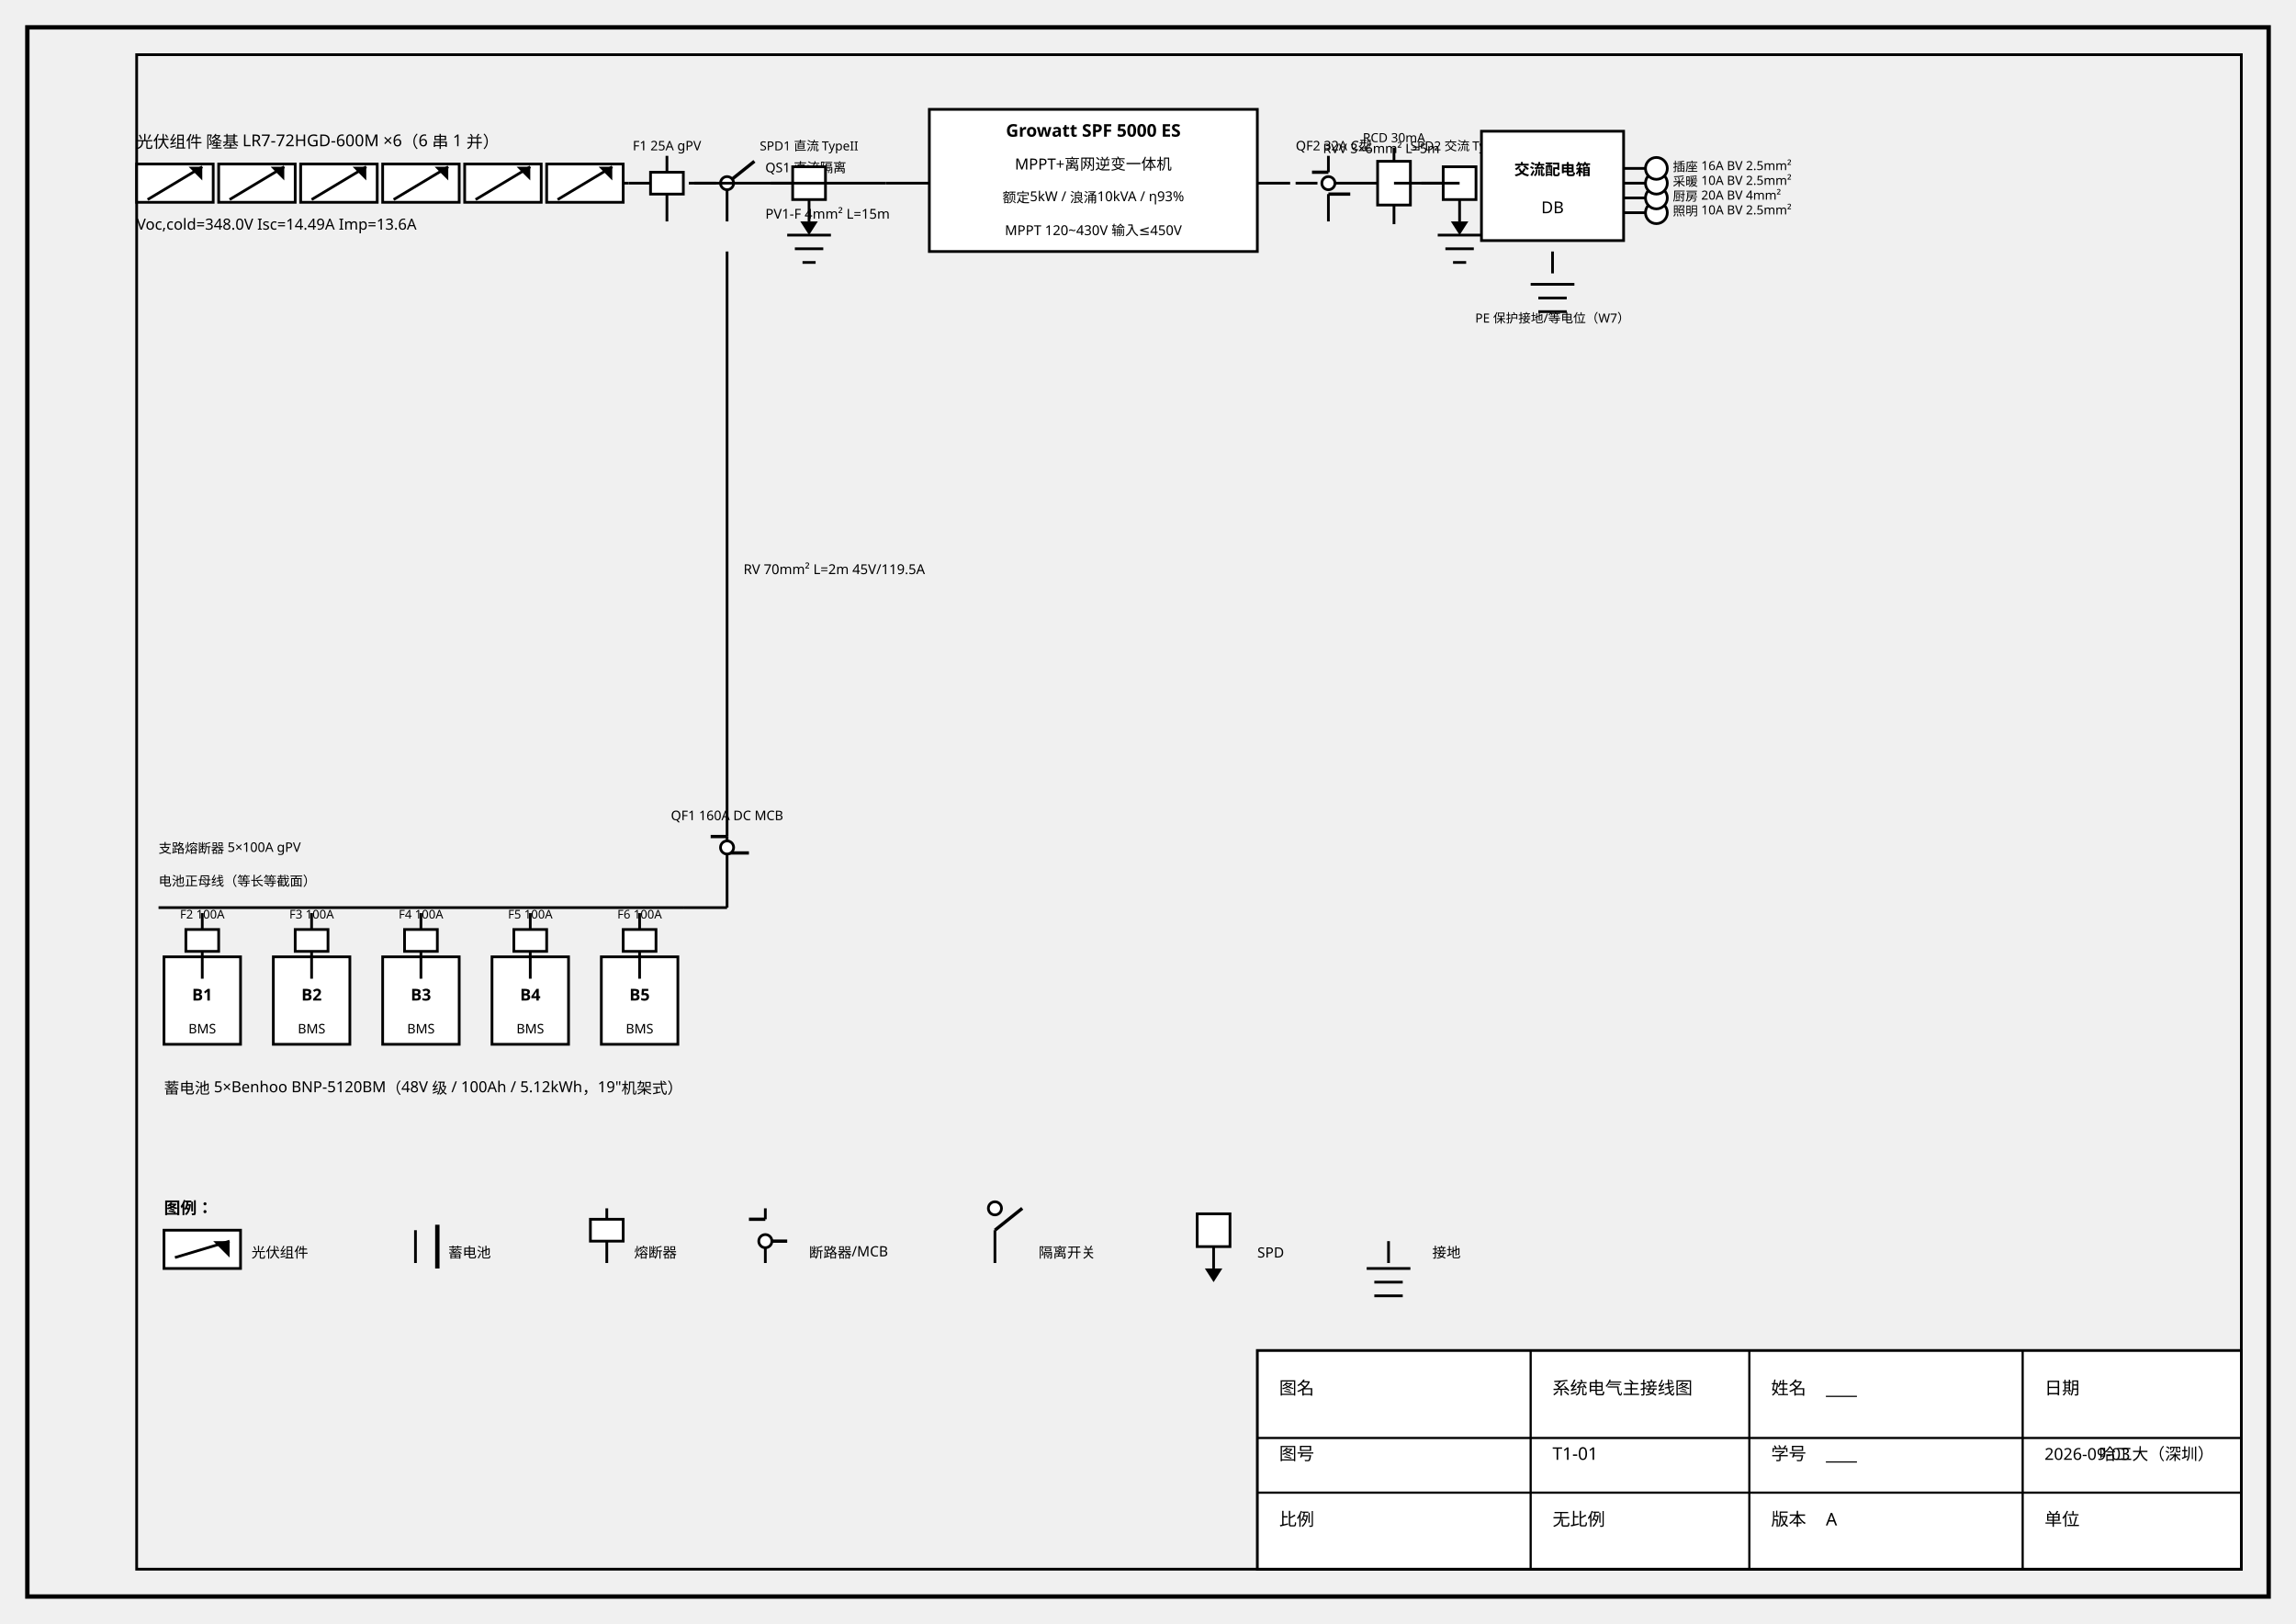
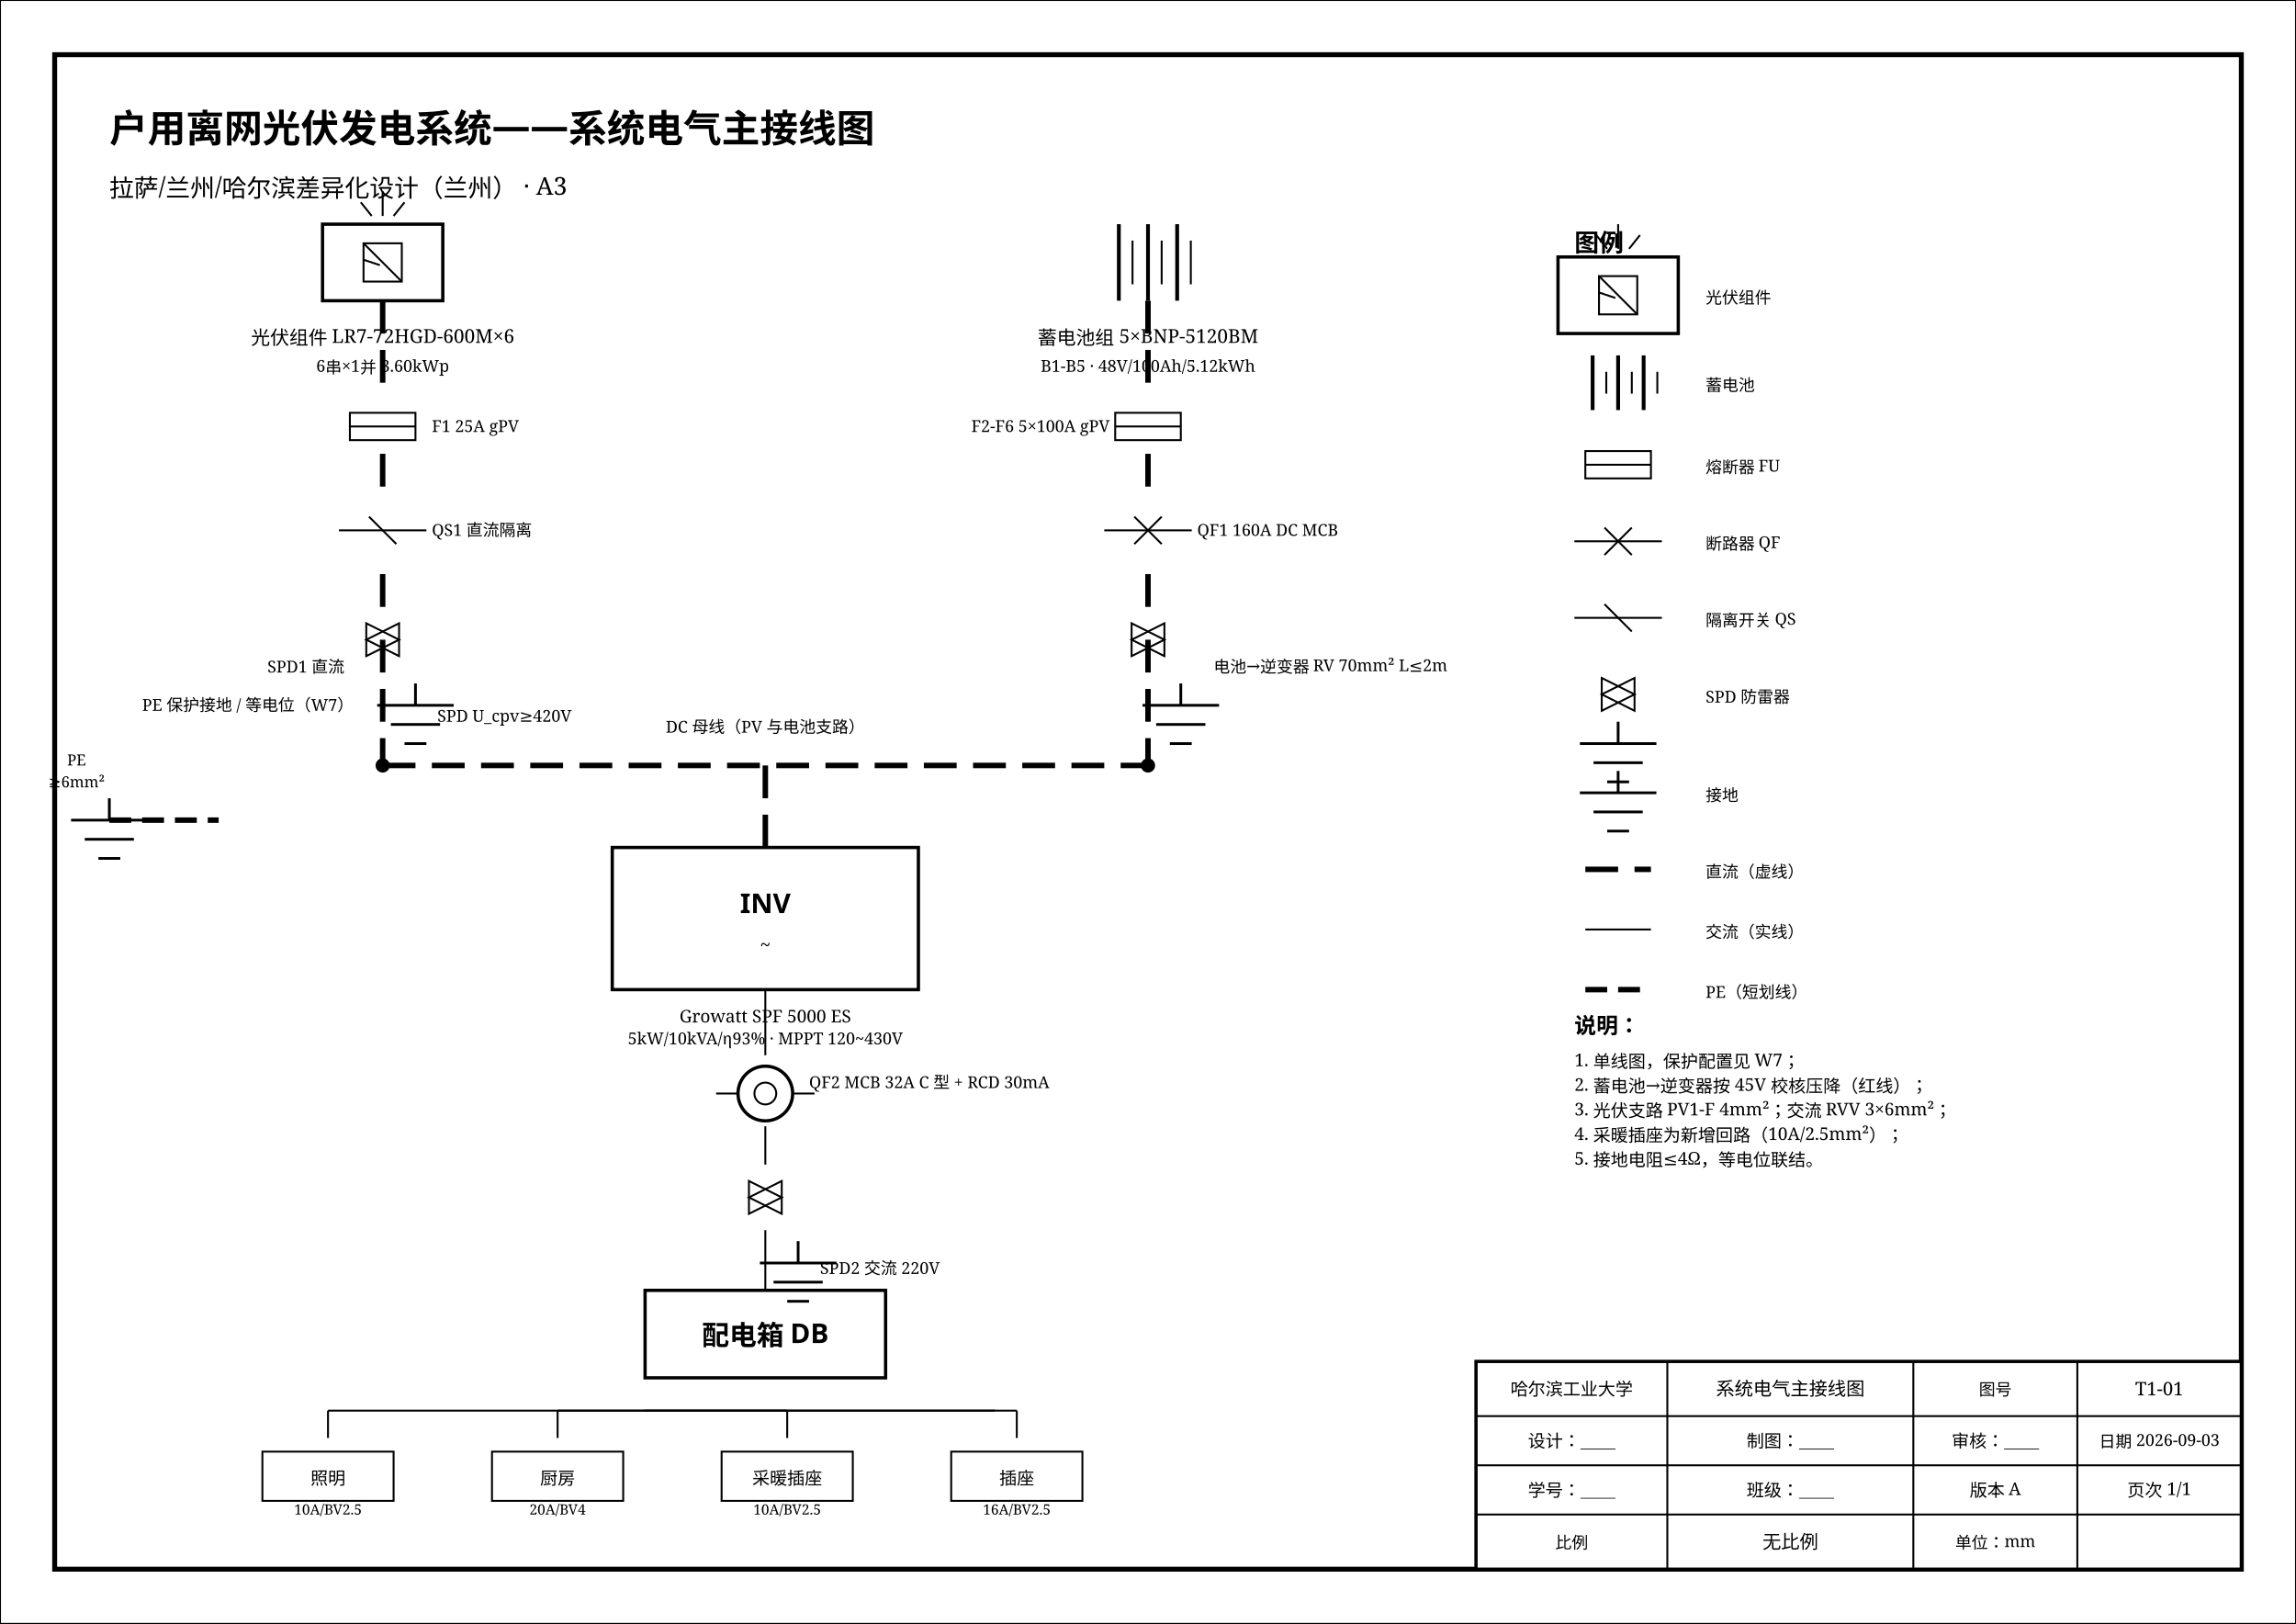
- <svg xmlns="http://www.w3.org/2000/svg" width="420mm" height="297mm" viewBox="0 0 420 297" font-family="Microsoft YaHei, SimHei, sans-serif">
-   <rect x="5" y="5" width="410" height="287" fill="none" stroke="black" stroke-width="0.8" />
-   <rect x="25" y="10" width="385" height="277" fill="none" stroke="black" stroke-width="0.5" />
-   <rect x="230" y="247" width="180" height="40" fill="white" stroke="black" stroke-width="0.5" />
-   <line x1="280" y1="247" x2="280" y2="287" stroke="black" stroke-width="0.4" />
-   <line x1="320" y1="247" x2="320" y2="287" stroke="black" stroke-width="0.4" />
-   <line x1="370" y1="247" x2="370" y2="287" stroke="black" stroke-width="0.4" />
-   <line x1="230" y1="263" x2="410" y2="263" stroke="black" stroke-width="0.4" />
-   <line x1="230" y1="273" x2="410" y2="273" stroke="black" stroke-width="0.4" />
-   <text x="234" y="255" font-size="3.2" text-anchor="start">图名</text>
-   <text x="234" y="267" font-size="3.2" text-anchor="start">图号</text>
-   <text x="234" y="279" font-size="3.2" text-anchor="start">比例</text>
-   <text x="284" y="255" font-size="3.2" text-anchor="start">系统电气主接线图</text>
-   <text x="284" y="267" font-size="3.2" text-anchor="start">T1-01</text>
-   <text x="284" y="279" font-size="3.2" text-anchor="start">无比例</text>
-   <text x="324" y="255" font-size="3.2" text-anchor="start">姓名</text>
-   <text x="324" y="267" font-size="3.2" text-anchor="start">学号</text>
-   <text x="324" y="279" font-size="3.2" text-anchor="start">版本</text>
-   <text x="334" y="255" font-size="3.2" text-anchor="start">____</text>
-   <text x="334" y="267" font-size="3.2" text-anchor="start">____</text>
-   <text x="334" y="279" font-size="3.2" text-anchor="start">A</text>
-   <text x="374" y="255" font-size="3.2" text-anchor="start">日期</text>
-   <text x="374" y="267" font-size="3.0" text-anchor="start">2026-09-03</text>
-   <text x="374" y="279" font-size="3.2" text-anchor="start">单位</text>
-   <text x="384" y="267" font-size="3.0" text-anchor="start">哈工大（深圳）</text>
-   <rect x="25" y="30" width="14" height="7" fill="white" stroke="black" stroke-width="0.5" />
-   <line x1="27" y1="36.5" x2="37" y2="30.5" stroke="black" stroke-width="0.5" />
-   <polygon points="34.5,30.5 37,30.5 37,33" fill="black" />
-   <rect x="40" y="30" width="14" height="7" fill="white" stroke="black" stroke-width="0.5" />
-   <line x1="42" y1="36.5" x2="52" y2="30.5" stroke="black" stroke-width="0.5" />
-   <polygon points="49.5,30.5 52,30.5 52,33" fill="black" />
-   <rect x="55" y="30" width="14" height="7" fill="white" stroke="black" stroke-width="0.5" />
-   <line x1="57" y1="36.5" x2="67" y2="30.5" stroke="black" stroke-width="0.5" />
-   <polygon points="64.5,30.5 67,30.5 67,33" fill="black" />
-   <rect x="70" y="30" width="14" height="7" fill="white" stroke="black" stroke-width="0.5" />
-   <line x1="72" y1="36.5" x2="82" y2="30.5" stroke="black" stroke-width="0.5" />
-   <polygon points="79.5,30.5 82,30.5 82,33" fill="black" />
-   <rect x="85" y="30" width="14" height="7" fill="white" stroke="black" stroke-width="0.5" />
-   <line x1="87" y1="36.5" x2="97" y2="30.5" stroke="black" stroke-width="0.5" />
-   <polygon points="94.5,30.5 97,30.5 97,33" fill="black" />
-   <rect x="100" y="30" width="14" height="7" fill="white" stroke="black" stroke-width="0.5" />
-   <line x1="102" y1="36.5" x2="112" y2="30.5" stroke="black" stroke-width="0.5" />
-   <polygon points="109.5,30.5 112,30.5 112,33" fill="black" />
-   <text x="25" y="27" font-size="3.0" text-anchor="start">光伏组件 隆基 LR7-72HGD-600M ×6（6 串 1 并）</text>
-   <text x="25" y="42" font-size="2.8" text-anchor="start">Voc,cold=348.0V  Isc=14.49A  Imp=13.6A</text>
-   <line x1="114" y1="33.5" x2="115" y2="33.5" stroke="black" stroke-width="0.5" />
-   <line x1="115" y1="33.5" x2="120" y2="33.5" stroke="black" stroke-width="0.5" />
-   <rect x="119" y="31.5" width="6" height="4" fill="white" stroke="black" stroke-width="0.5" />
-   <line x1="122" y1="35.5" x2="122" y2="40.5" stroke="black" stroke-width="0.5" />
-   <line x1="122" y1="31.5" x2="122" y2="28.5" stroke="black" stroke-width="0.5" />
-   <text x="122" y="27.5" font-size="2.4" text-anchor="middle">F1 25A gPV</text>
-   <line x1="127" y1="33.5" x2="131" y2="33.5" stroke="black" stroke-width="0.5" />
-   <line x1="133" y1="40.5" x2="133" y2="33.5" stroke="black" stroke-width="0.5" />
-   <line x1="133" y1="33.5" x2="138" y2="29.5" stroke="black" stroke-width="0.6" />
-   <circle cx="133" cy="33.5" r="1.2" fill="white" stroke="black" stroke-width="0.5" />
-   <text x="140" y="31.5" font-size="2.4" text-anchor="start">QS1 直流隔离</text>
-   <line x1="141" y1="33.5" x2="145" y2="33.5" stroke="black" stroke-width="0.5" />
-   <rect x="145" y="30.5" width="6" height="6" fill="white" stroke="black" stroke-width="0.5" />
-   <line x1="148" y1="36.5" x2="148" y2="40.5" stroke="black" stroke-width="0.5" />
-   <polygon points="146.4,40.5 149.6,40.5 148,43.0" fill="black" />
-   <line x1="144" y1="43.0" x2="152" y2="43.0" stroke="black" stroke-width="0.5" />
-   <line x1="145.4" y1="45.5" x2="150.6" y2="45.5" stroke="black" stroke-width="0.5" />
-   <line x1="146.8" y1="48.0" x2="149.2" y2="48.0" stroke="black" stroke-width="0.5" />
-   <text x="148" y="27.5" font-size="2.3" text-anchor="middle">SPD1 直流 TypeII</text>
-   <line x1="126" y1="33.5" x2="162" y2="33.5" stroke="black" stroke-width="0.5" />
-   <text x="140" y="40" font-size="2.5" text-anchor="start">PV1-F 4mm²  L=15m</text>
-   <rect x="170" y="20" width="60" height="26" fill="white" stroke="black" stroke-width="0.5" />
-   <text x="200" y="25" font-size="3.2" text-anchor="middle" font-weight="bold">Growatt SPF 5000 ES</text>
-   <text x="200" y="31" font-size="2.8" text-anchor="middle">MPPT+离网逆变一体机</text>
-   <text x="200" y="37" font-size="2.5" text-anchor="middle">额定5kW / 浪涌10kVA / η93%</text>
-   <text x="200" y="43" font-size="2.5" text-anchor="middle">MPPT 120~430V 输入≤450V</text>
-   <line x1="162" y1="33.5" x2="170" y2="33.5" stroke="black" stroke-width="0.5" />
-   <rect x="30" y="175" width="14" height="16" fill="white" stroke="black" stroke-width="0.5" />
-   <text x="37" y="183" font-size="3.0" text-anchor="middle" font-weight="bold">B1</text>
-   <text x="37" y="189" font-size="2.4" text-anchor="middle">BMS</text>
-   <rect x="34" y="170" width="6" height="4" fill="white" stroke="black" stroke-width="0.5" />
-   <line x1="37" y1="174" x2="37" y2="179" stroke="black" stroke-width="0.5" />
-   <line x1="37" y1="170" x2="37" y2="167" stroke="black" stroke-width="0.5" />
-   <text x="37" y="168" font-size="2.2" text-anchor="middle">F2 100A</text>
-   <rect x="50" y="175" width="14" height="16" fill="white" stroke="black" stroke-width="0.5" />
-   <text x="57" y="183" font-size="3.0" text-anchor="middle" font-weight="bold">B2</text>
-   <text x="57" y="189" font-size="2.4" text-anchor="middle">BMS</text>
-   <rect x="54" y="170" width="6" height="4" fill="white" stroke="black" stroke-width="0.5" />
-   <line x1="57" y1="174" x2="57" y2="179" stroke="black" stroke-width="0.5" />
-   <line x1="57" y1="170" x2="57" y2="167" stroke="black" stroke-width="0.5" />
-   <text x="57" y="168" font-size="2.2" text-anchor="middle">F3 100A</text>
-   <rect x="70" y="175" width="14" height="16" fill="white" stroke="black" stroke-width="0.5" />
-   <text x="77" y="183" font-size="3.0" text-anchor="middle" font-weight="bold">B3</text>
-   <text x="77" y="189" font-size="2.4" text-anchor="middle">BMS</text>
-   <rect x="74" y="170" width="6" height="4" fill="white" stroke="black" stroke-width="0.5" />
-   <line x1="77" y1="174" x2="77" y2="179" stroke="black" stroke-width="0.5" />
-   <line x1="77" y1="170" x2="77" y2="167" stroke="black" stroke-width="0.5" />
-   <text x="77" y="168" font-size="2.2" text-anchor="middle">F4 100A</text>
-   <rect x="90" y="175" width="14" height="16" fill="white" stroke="black" stroke-width="0.5" />
-   <text x="97" y="183" font-size="3.0" text-anchor="middle" font-weight="bold">B4</text>
-   <text x="97" y="189" font-size="2.4" text-anchor="middle">BMS</text>
-   <rect x="94" y="170" width="6" height="4" fill="white" stroke="black" stroke-width="0.5" />
-   <line x1="97" y1="174" x2="97" y2="179" stroke="black" stroke-width="0.5" />
-   <line x1="97" y1="170" x2="97" y2="167" stroke="black" stroke-width="0.5" />
-   <text x="97" y="168" font-size="2.2" text-anchor="middle">F5 100A</text>
-   <rect x="110" y="175" width="14" height="16" fill="white" stroke="black" stroke-width="0.5" />
-   <text x="117" y="183" font-size="3.0" text-anchor="middle" font-weight="bold">B5</text>
-   <text x="117" y="189" font-size="2.4" text-anchor="middle">BMS</text>
-   <rect x="114" y="170" width="6" height="4" fill="white" stroke="black" stroke-width="0.5" />
-   <line x1="117" y1="174" x2="117" y2="179" stroke="black" stroke-width="0.5" />
-   <line x1="117" y1="170" x2="117" y2="167" stroke="black" stroke-width="0.5" />
-   <text x="117" y="168" font-size="2.2" text-anchor="middle">F6 100A</text>
-   <text x="30" y="200" font-size="2.8" text-anchor="start">蓄电池 5×Benhoo BNP-5120BM（48V 级 / 100Ah / 5.12kWh，19"机架式）</text>
-   <line x1="29" y1="166" x2="125" y2="166" stroke="black" stroke-width="0.5" />
-   <text x="29" y="162" font-size="2.4" text-anchor="start">电池正母线（等长等截面）</text>
-   <text x="29" y="156" font-size="2.4" text-anchor="start">支路熔断器 5×100A gPV</text>
-   <line x1="125" y1="166" x2="133" y2="166" stroke="black" stroke-width="0.5" />
-   <line x1="133" y1="166" x2="133" y2="156" stroke="black" stroke-width="0.5" />
-   <line x1="133" y1="156" x2="133" y2="153" stroke="black" stroke-width="0.5" />
-   <line x1="133" y1="156" x2="137" y2="156" stroke="black" stroke-width="0.6" />
-   <line x1="133" y1="153" x2="130" y2="153" stroke="black" stroke-width="0.6" />
-   <circle cx="133" cy="155" r="1.2" fill="white" stroke="black" stroke-width="0.5" />
-   <text x="133" y="150" font-size="2.4" text-anchor="middle">QF1 160A DC MCB</text>
-   <line x1="133" y1="153" x2="133" y2="46" stroke="black" stroke-width="0.5" />
-   <text x="136" y="105" font-size="2.5" text-anchor="start">RV 70mm² L=2m 45V/119.5A</text>
-   <line x1="230" y1="33.5" x2="236" y2="33.5" stroke="black" stroke-width="0.5" />
-   <line x1="237" y1="33.5" x2="241" y2="33.5" stroke="black" stroke-width="0.5" />
-   <line x1="243" y1="40.5" x2="243" y2="35.5" stroke="black" stroke-width="0.5" />
-   <line x1="243" y1="31.5" x2="243" y2="28.5" stroke="black" stroke-width="0.5" />
-   <line x1="243" y1="35.5" x2="247" y2="35.5" stroke="black" stroke-width="0.6" />
-   <line x1="243" y1="31.5" x2="240" y2="31.5" stroke="black" stroke-width="0.6" />
-   <circle cx="243" cy="33.5" r="1.2" fill="white" stroke="black" stroke-width="0.5" />
-   <text x="244" y="27.5" font-size="2.4" text-anchor="middle">QF2 32A C型</text>
-   <line x1="244" y1="33.5" x2="252" y2="33.5" stroke="black" stroke-width="0.5" />
-   <rect x="252" y="29.5" width="6" height="8" fill="white" stroke="black" stroke-width="0.5" />
-   <line x1="255" y1="37.5" x2="255" y2="41" stroke="black" stroke-width="0.5" />
-   <line x1="255" y1="29.5" x2="255" y2="27" stroke="black" stroke-width="0.5" />
-   <text x="255" y="26" font-size="2.3" text-anchor="middle">RCD 30mA</text>
-   <line x1="255" y1="33.5" x2="261" y2="33.5" stroke="black" stroke-width="0.5" />
-   <line x1="260" y1="33.5" x2="264" y2="33.5" stroke="black" stroke-width="0.5" />
-   <rect x="264" y="30.5" width="6" height="6" fill="white" stroke="black" stroke-width="0.5" />
-   <line x1="267" y1="36.5" x2="267" y2="40.5" stroke="black" stroke-width="0.5" />
-   <polygon points="265.4,40.5 268.6,40.5 267,43.0" fill="black" />
-   <line x1="263" y1="43.0" x2="271" y2="43.0" stroke="black" stroke-width="0.5" />
-   <line x1="264.4" y1="45.5" x2="269.6" y2="45.5" stroke="black" stroke-width="0.5" />
-   <line x1="265.8" y1="48.0" x2="268.2" y2="48.0" stroke="black" stroke-width="0.5" />
-   <text x="267" y="27.5" font-size="2.3" text-anchor="middle">SPD2 交流 TypeII</text>
-   <line x1="261" y1="33.5" x2="267" y2="33.5" stroke="black" stroke-width="0.5" />
-   <text x="242" y="28" font-size="2.4" text-anchor="start">RVV 3×6mm² L=5m</text>
-   <rect x="271" y="24" width="26" height="20" fill="white" stroke="black" stroke-width="0.5" />
-   <text x="284" y="32" font-size="2.8" text-anchor="middle" font-weight="bold">交流配电箱</text>
-   <text x="284" y="39" font-size="3.0" text-anchor="middle">DB</text>
-   <line x1="297" y1="38.9" x2="301" y2="38.9" stroke="black" stroke-width="0.5" />
-   <circle cx="303" cy="38.9" r="2.0" fill="white" stroke="black" stroke-width="0.5" />
-   <text x="306" y="39.4" font-size="2.3" text-anchor="start">照明 10A BV 2.5mm²</text>
-   <line x1="297" y1="36.2" x2="301" y2="36.2" stroke="black" stroke-width="0.5" />
-   <circle cx="303" cy="36.2" r="2.0" fill="white" stroke="black" stroke-width="0.5" />
-   <text x="306" y="36.7" font-size="2.3" text-anchor="start">厨房 20A BV 4mm²</text>
-   <line x1="297" y1="33.5" x2="301" y2="33.5" stroke="black" stroke-width="0.5" />
-   <circle cx="303" cy="33.5" r="2.0" fill="white" stroke="black" stroke-width="0.5" />
-   <text x="306" y="34.0" font-size="2.3" text-anchor="start">采暖 10A BV 2.5mm²</text>
-   <line x1="297" y1="30.8" x2="301" y2="30.8" stroke="black" stroke-width="0.5" />
-   <circle cx="303" cy="30.8" r="2.0" fill="white" stroke="black" stroke-width="0.5" />
-   <text x="306" y="31.3" font-size="2.3" text-anchor="start">插座 16A BV 2.5mm²</text>
-   <line x1="284" y1="46" x2="284" y2="50" stroke="black" stroke-width="0.5" />
-   <line x1="280" y1="52" x2="288" y2="52" stroke="black" stroke-width="0.5" />
-   <line x1="281.4" y1="54.5" x2="286.6" y2="54.5" stroke="black" stroke-width="0.5" />
-   <line x1="281.4" y1="57.0" x2="286.6" y2="57.0" stroke="black" stroke-width="0.5" />
-   <text x="284" y="59" font-size="2.3" text-anchor="middle">PE 保护接地/等电位（W7）</text>
-   <text x="30" y="222" font-size="3.0" text-anchor="start" font-weight="bold">图例：</text>
-   <rect x="30" y="225" width="14" height="7" fill="white" stroke="black" stroke-width="0.5" />
-   <line x1="32" y1="230" x2="42" y2="227" stroke="black" stroke-width="0.5" />
-   <polygon points="39,227 42,227 42,230" fill="black" />
-   <text x="46" y="230" font-size="2.6" text-anchor="start">光伏组件</text>
-   <line x1="76" y1="225" x2="76" y2="231" stroke="black" stroke-width="0.5" />
-   <line x1="80" y1="224" x2="80" y2="232" stroke="black" stroke-width="0.8" />
-   <text x="82" y="230" font-size="2.6" text-anchor="start">蓄电池</text>
-   <rect x="108" y="223" width="6" height="4" fill="white" stroke="black" stroke-width="0.5" />
-   <line x1="111" y1="227" x2="111" y2="231" stroke="black" stroke-width="0.5" />
-   <line x1="111" y1="223" x2="111" y2="221" stroke="black" stroke-width="0.5" />
-   <text x="116" y="230" font-size="2.6" text-anchor="start">熔断器</text>
-   <line x1="140" y1="231" x2="140" y2="227" stroke="black" stroke-width="0.5" />
-   <line x1="140" y1="223" x2="140" y2="221" stroke="black" stroke-width="0.5" />
-   <line x1="140" y1="227" x2="144" y2="227" stroke="black" stroke-width="0.6" />
-   <line x1="140" y1="223" x2="137" y2="223" stroke="black" stroke-width="0.6" />
-   <circle cx="140" cy="227" r="1.2" fill="white" stroke="black" stroke-width="0.5" />
-   <text x="148" y="230" font-size="2.6" text-anchor="start">断路器/MCB</text>
-   <line x1="182" y1="231" x2="182" y2="225" stroke="black" stroke-width="0.5" />
-   <line x1="182" y1="225" x2="187" y2="221" stroke="black" stroke-width="0.6" />
-   <circle cx="182" cy="221" r="1.2" fill="white" stroke="black" stroke-width="0.5" />
-   <text x="190" y="230" font-size="2.6" text-anchor="start">隔离开关</text>
-   <rect x="219" y="222" width="6" height="6" fill="white" stroke="black" stroke-width="0.5" />
-   <line x1="222" y1="228" x2="222" y2="232" stroke="black" stroke-width="0.5" />
-   <polygon points="220.4,232 223.6,232 222,234.5" fill="black" />
-   <text x="230" y="230" font-size="2.6" text-anchor="start">SPD</text>
-   <line x1="254" y1="227" x2="254" y2="231" stroke="black" stroke-width="0.5" />
-   <line x1="250" y1="232" x2="258" y2="232" stroke="black" stroke-width="0.5" />
-   <line x1="251.4" y1="234.5" x2="256.6" y2="234.5" stroke="black" stroke-width="0.5" />
-   <line x1="251.4" y1="237.0" x2="256.6" y2="237.0" stroke="black" stroke-width="0.5" />
-   <text x="262" y="230" font-size="2.6" text-anchor="start">接地</text>
+ <svg xmlns="http://www.w3.org/2000/svg" width="420" height="297" viewBox="0 0 420 297">
+   <style>text{font-family:FangSong,SimSun,serif;} .t{font-family:SimHei,FangSong,sans-serif;} .wb{stroke:black;stroke-width:0.9;fill:none;} .wm{stroke:black;stroke-width:0.6;fill:none;} .wf{stroke:black;stroke-width:0.35;fill:none;} .fillw{fill:white;stroke:black;} .dc{stroke-dasharray:6,3;stroke:black;fill:none;} .pe{stroke-dasharray:4,2;stroke:black;fill:none;} text{fill:black;}</style>
+   <rect x="0" y="0" width="420" height="297" fill="white" stroke="black" stroke-width="0.35" />
+   <rect x="10" y="10" width="400" height="277" fill="none" stroke="black" stroke-width="0.9" />
+   <text x="20" y="26" class="t" font-size="7" font-weight="bold">户用离网光伏发电系统——系统电气主接线图</text>
+   <text x="20" y="36" font-size="4.5">拉萨/兰州/哈尔滨差异化设计（兰州） · A3</text>
+   <rect x="270" y="249" width="140" height="38" fill="white" stroke="black" stroke-width="0.6" />
+   <line x1="270" y1="249" x2="270" y2="287" stroke="black" stroke-width="0.35" />
+   <line x1="305" y1="249" x2="305" y2="287" stroke="black" stroke-width="0.35" />
+   <line x1="350" y1="249" x2="350" y2="287" stroke="black" stroke-width="0.35" />
+   <line x1="380" y1="249" x2="380" y2="287" stroke="black" stroke-width="0.35" />
+   <line x1="270" y1="249" x2="410" y2="249" stroke="black" stroke-width="0.35" />
+   <line x1="270" y1="259" x2="410" y2="259" stroke="black" stroke-width="0.35" />
+   <line x1="270" y1="268" x2="410" y2="268" stroke="black" stroke-width="0.35" />
+   <line x1="270" y1="277" x2="410" y2="277" stroke="black" stroke-width="0.35" />
+   <text x="287.5" y="255.2" font-size="3.2" text-anchor="middle" class="">哈尔滨工业大学</text>
+   <text x="327.5" y="255.2" font-size="3.4" text-anchor="middle" class="t">系统电气主接线图</text>
+   <text x="365.0" y="255.2" font-size="3" text-anchor="middle" class="">图号</text>
+   <text x="395.0" y="255.2" font-size="3.4" text-anchor="middle" class="">T1-01</text>
+   <text x="287.5" y="264.7" font-size="3.2" text-anchor="middle" class="">设计：＿＿</text>
+   <text x="327.5" y="264.7" font-size="3.2" text-anchor="middle" class="">制图：＿＿</text>
+   <text x="365.0" y="264.7" font-size="3.2" text-anchor="middle" class="">审核：＿＿</text>
+   <text x="395.0" y="264.7" font-size="3" text-anchor="middle" class="">日期 2026-09-03</text>
+   <text x="287.5" y="273.7" font-size="3.2" text-anchor="middle" class="">学号：＿＿</text>
+   <text x="327.5" y="273.7" font-size="3.2" text-anchor="middle" class="">班级：＿＿</text>
+   <text x="365.0" y="273.7" font-size="3.2" text-anchor="middle" class="">版本 A</text>
+   <text x="395.0" y="273.7" font-size="3.2" text-anchor="middle" class="">页次 1/1</text>
+   <text x="287.5" y="283.2" font-size="3" text-anchor="middle" class="">比例</text>
+   <text x="327.5" y="283.2" font-size="3.4" text-anchor="middle" class="">无比例</text>
+   <text x="365.0" y="283.2" font-size="3" text-anchor="middle" class="">单位：mm</text>
+   <text x="395.0" y="283.2" font-size="3" text-anchor="middle" class="" />
+   <rect x="59.0" y="41.0" width="22" height="14" class="wm" />
+   <rect x="66.5" y="44.5" width="7" height="7" class="wf" />
+   <line x1="66.5" y1="44.5" x2="73.5" y2="51.5" class="wf" />
+   <line x1="66.5" y1="47.5" x2="69.5" y2="48.5" class="wf" />
+   <line x1="66" y1="37.0" x2="68" y2="39.5" class="wf" />
+   <line x1="70" y1="35.0" x2="70" y2="39.5" class="wf" />
+   <line x1="74" y1="37.0" x2="72" y2="39.5" class="wf" />
+   <text x="70" y="63" font-size="3.5" text-anchor="middle">光伏组件 LR7-72HGD-600M×6</text>
+   <text x="70" y="68" font-size="3" text-anchor="middle">6串×1并 3.60kWp</text>
+   <line x1="70" y1="55" x2="70" y2="72" class="dc" />
+   <rect x="64.0" y="75.5" width="12" height="5" class="wf" />
+   <line x1="64.0" y1="78" x2="76.0" y2="78" class="wf" />
+   <text x="79" y="79" font-size="3" text-anchor="start">F1 25A gPV</text>
+   <line x1="70" y1="83" x2="70" y2="91" class="dc" />
+   <line x1="62.0" y1="97" x2="78.0" y2="97" class="wf" />
+   <line x1="67.5" y1="94.5" x2="72.5" y2="99.5" class="wf" />
+   <text x="79" y="98" font-size="3" text-anchor="start">QS1 直流隔离</text>
+   <line x1="70" y1="105" x2="70" y2="111" class="dc" />
+   <polygon points="67,114 73,117 67,120" fill="none" stroke="black" stroke-width="0.35" />
+   <polygon points="73,114 67,117 73,120" fill="none" stroke="black" stroke-width="0.35" />
+   <line x1="76" y1="125" x2="76" y2="129" stroke="black" stroke-width="0.5" />
+   <line x1="69" y1="129" x2="83" y2="129" stroke="black" stroke-width="0.5" />
+   <line x1="71.5" y1="132.5" x2="80.5" y2="132.5" stroke="black" stroke-width="0.5" />
+   <line x1="74" y1="136" x2="78" y2="136" stroke="black" stroke-width="0.5" />
+   <text x="63" y="123" font-size="3" text-anchor="end">SPD1 直流</text>
+   <text x="80" y="132" font-size="3" text-anchor="start">SPD U_cpv≥420V</text>
+   <line x1="70" y1="117" x2="70" y2="140" class="dc" />
+   <line x1="204.667" y1="41.0" x2="204.667" y2="55.0" stroke="black" stroke-width="0.7" />
+   <line x1="207.167" y1="44.0" x2="207.167" y2="52.0" stroke="black" stroke-width="0.35" />
+   <line x1="210.0" y1="41.0" x2="210.0" y2="55.0" stroke="black" stroke-width="0.7" />
+   <line x1="212.5" y1="44.0" x2="212.5" y2="52.0" stroke="black" stroke-width="0.35" />
+   <line x1="215.333" y1="41.0" x2="215.333" y2="55.0" stroke="black" stroke-width="0.7" />
+   <line x1="217.833" y1="44.0" x2="217.833" y2="52.0" stroke="black" stroke-width="0.35" />
+   <text x="210" y="63" font-size="3.5" text-anchor="middle">蓄电池组 5×BNP-5120BM</text>
+   <text x="210" y="68" font-size="3" text-anchor="middle">B1-B5 · 48V/100Ah/5.12kWh</text>
+   <line x1="210" y1="55" x2="210" y2="72" class="dc" />
+   <rect x="204.0" y="75.5" width="12" height="5" class="wf" />
+   <line x1="204.0" y1="78" x2="216.0" y2="78" class="wf" />
+   <text x="203" y="79" font-size="3" text-anchor="end">F2-F6 5×100A gPV</text>
+   <line x1="210" y1="83" x2="210" y2="91" class="dc" />
+   <line x1="202.0" y1="97" x2="218.0" y2="97" class="wf" />
+   <line x1="207.5" y1="94.5" x2="212.5" y2="99.5" class="wf" />
+   <line x1="207.5" y1="99.5" x2="212.5" y2="94.5" class="wf" />
+   <text x="219" y="98" font-size="3" text-anchor="start">QF1 160A DC MCB</text>
+   <line x1="210" y1="105" x2="210" y2="111" class="dc" />
+   <polygon points="207,114 213,117 207,120" fill="none" stroke="black" stroke-width="0.35" />
+   <polygon points="213,114 207,117 213,120" fill="none" stroke="black" stroke-width="0.35" />
+   <line x1="216" y1="125" x2="216" y2="129" stroke="black" stroke-width="0.5" />
+   <line x1="209" y1="129" x2="223" y2="129" stroke="black" stroke-width="0.5" />
+   <line x1="211.5" y1="132.5" x2="220.5" y2="132.5" stroke="black" stroke-width="0.5" />
+   <line x1="214" y1="136" x2="218" y2="136" stroke="black" stroke-width="0.5" />
+   <line x1="210" y1="117" x2="210" y2="140" class="dc" />
+   <line x1="70" y1="140" x2="210" y2="140" class="dc" />
+   <circle cx="70" cy="140" r="1.3" fill="black" />
+   <circle cx="210" cy="140" r="1.3" fill="black" />
+   <text x="140" y="134" font-size="3" text-anchor="middle">DC 母线（PV 与电池支路）</text>
+   <text x="222" y="123" font-size="3" text-anchor="start">电池→逆变器 RV 70mm² L≤2m</text>
+   <line x1="140" y1="140" x2="140" y2="155" class="dc" />
+   <rect x="112.0" y="155.0" width="56" height="26" class="wm" />
+   <text x="140" y="167" font-size="5" text-anchor="middle" class="t" font-weight="bold">INV</text>
+   <text x="140" y="174" font-size="3.5" text-anchor="middle">~</text>
+   <text x="140" y="187" font-size="3.2" text-anchor="middle">Growatt SPF 5000 ES</text>
+   <text x="140" y="191" font-size="3" text-anchor="middle">5kW/10kVA/η93% · MPPT 120~430V</text>
+   <line x1="140" y1="181" x2="140" y2="193" class="wf" />
+   <circle cx="140" cy="200" r="5" fill="white" stroke="black" stroke-width="0.6" />
+   <circle cx="140" cy="200" r="2" fill="none" stroke="black" stroke-width="0.35" />
+   <line x1="135" y1="200" x2="131" y2="200" class="wf" />
+   <line x1="145" y1="200" x2="149" y2="200" class="wf" />
+   <text x="148" y="199" font-size="3" text-anchor="start">QF2 MCB 32A C 型 + RCD 30mA</text>
+   <line x1="140" y1="206" x2="140" y2="213" class="wf" />
+   <polygon points="137,216 143,219 137,222" fill="none" stroke="black" stroke-width="0.35" />
+   <polygon points="143,216 137,219 143,222" fill="none" stroke="black" stroke-width="0.35" />
+   <line x1="146" y1="227" x2="146" y2="231" stroke="black" stroke-width="0.5" />
+   <line x1="139" y1="231" x2="153" y2="231" stroke="black" stroke-width="0.5" />
+   <line x1="141.5" y1="234.5" x2="150.5" y2="234.5" stroke="black" stroke-width="0.5" />
+   <line x1="144" y1="238" x2="148" y2="238" stroke="black" stroke-width="0.5" />
+   <text x="150" y="233" font-size="3" text-anchor="start">SPD2 交流 220V</text>
+   <line x1="140" y1="225" x2="140" y2="236" class="wf" />
+   <rect x="118.0" y="236.0" width="44" height="16" class="wm" />
+   <text x="140" y="246" font-size="5" text-anchor="middle" class="t" font-weight="bold">配电箱 DB</text>
+   <line x1="118" y1="258" x2="182" y2="258" class="wf" />
+   <line x1="140" y1="258" x2="60" y2="258" class="wf" />
+   <line x1="60" y1="258" x2="60" y2="263" class="wf" />
+   <rect x="48.0" y="265.5" width="24" height="9" class="wf" />
+   <text x="60" y="271.5" font-size="3.2" text-anchor="middle">照明</text>
+   <text x="60" y="277" font-size="2.6" text-anchor="middle">10A/BV2.5</text>
+   <line x1="140" y1="258" x2="102" y2="258" class="wf" />
+   <line x1="102" y1="258" x2="102" y2="263" class="wf" />
+   <rect x="90.0" y="265.5" width="24" height="9" class="wf" />
+   <text x="102" y="271.5" font-size="3.2" text-anchor="middle">厨房</text>
+   <text x="102" y="277" font-size="2.6" text-anchor="middle">20A/BV4</text>
+   <line x1="140" y1="258" x2="144" y2="258" class="wf" />
+   <line x1="144" y1="258" x2="144" y2="263" class="wf" />
+   <rect x="132.0" y="265.5" width="24" height="9" class="wf" />
+   <text x="144" y="271.5" font-size="3.2" text-anchor="middle">采暖插座</text>
+   <text x="144" y="277" font-size="2.6" text-anchor="middle">10A/BV2.5</text>
+   <line x1="140" y1="258" x2="186" y2="258" class="wf" />
+   <line x1="186" y1="258" x2="186" y2="263" class="wf" />
+   <rect x="174.0" y="265.5" width="24" height="9" class="wf" />
+   <text x="186" y="271.5" font-size="3.2" text-anchor="middle">插座</text>
+   <text x="186" y="277" font-size="2.6" text-anchor="middle">16A/BV2.5</text>
+   <line x1="20" y1="150" x2="40" y2="150" class="pe" />
+   <line x1="20" y1="146" x2="20" y2="150" stroke="black" stroke-width="0.5" />
+   <line x1="13" y1="150" x2="27" y2="150" stroke="black" stroke-width="0.5" />
+   <line x1="15.5" y1="153.5" x2="24.5" y2="153.5" stroke="black" stroke-width="0.5" />
+   <line x1="18" y1="157" x2="22" y2="157" stroke="black" stroke-width="0.5" />
+   <text x="26" y="130" font-size="3" text-anchor="start">PE 保护接地 / 等电位（W7）</text>
+   <text x="14" y="140" font-size="2.8" text-anchor="middle">PE</text>
+   <text x="14" y="144" font-size="2.8" text-anchor="middle">≥6mm²</text>
+   <text x="288" y="46" class="t" font-size="4.5" font-weight="bold">图例</text>
+   <rect x="285.0" y="47.0" width="22" height="14" class="wm" />
+   <rect x="292.5" y="50.5" width="7" height="7" class="wf" />
+   <line x1="292.5" y1="50.5" x2="299.5" y2="57.5" class="wf" />
+   <line x1="292.5" y1="53.5" x2="295.5" y2="54.5" class="wf" />
+   <line x1="292" y1="43.0" x2="294" y2="45.5" class="wf" />
+   <line x1="296" y1="41.0" x2="296" y2="45.5" class="wf" />
+   <line x1="300" y1="43.0" x2="298" y2="45.5" class="wf" />
+   <text x="312" y="55.5" font-size="3">光伏组件</text>
+   <line x1="291.333" y1="65.0" x2="291.333" y2="75.0" stroke="black" stroke-width="0.7" />
+   <line x1="293.833" y1="68.0" x2="293.833" y2="72.0" stroke="black" stroke-width="0.35" />
+   <line x1="296.0" y1="65.0" x2="296.0" y2="75.0" stroke="black" stroke-width="0.7" />
+   <line x1="298.5" y1="68.0" x2="298.5" y2="72.0" stroke="black" stroke-width="0.35" />
+   <line x1="300.667" y1="65.0" x2="300.667" y2="75.0" stroke="black" stroke-width="0.7" />
+   <line x1="303.167" y1="68.0" x2="303.167" y2="72.0" stroke="black" stroke-width="0.35" />
+   <text x="312" y="71.5" font-size="3">蓄电池</text>
+   <rect x="290.0" y="82.5" width="12" height="5" class="wf" />
+   <line x1="290.0" y1="85" x2="302.0" y2="85" class="wf" />
+   <text x="312" y="86.5" font-size="3">熔断器 FU</text>
+   <line x1="288.0" y1="99" x2="304.0" y2="99" class="wf" />
+   <line x1="293.5" y1="96.5" x2="298.5" y2="101.5" class="wf" />
+   <line x1="293.5" y1="101.5" x2="298.5" y2="96.5" class="wf" />
+   <text x="312" y="100.5" font-size="3">断路器 QF</text>
+   <line x1="288.0" y1="113" x2="304.0" y2="113" class="wf" />
+   <line x1="293.5" y1="110.5" x2="298.5" y2="115.5" class="wf" />
+   <text x="312" y="114.5" font-size="3">隔离开关 QS</text>
+   <polygon points="293,124 299,127 293,130" fill="none" stroke="black" stroke-width="0.35" />
+   <polygon points="299,124 293,127 299,130" fill="none" stroke="black" stroke-width="0.35" />
+   <line x1="296" y1="132" x2="296" y2="136" stroke="black" stroke-width="0.5" />
+   <line x1="289" y1="136" x2="303" y2="136" stroke="black" stroke-width="0.5" />
+   <line x1="291.5" y1="139.5" x2="300.5" y2="139.5" stroke="black" stroke-width="0.5" />
+   <line x1="294" y1="143" x2="298" y2="143" stroke="black" stroke-width="0.5" />
+   <text x="312" y="128.5" font-size="3">SPD 防雷器</text>
+   <line x1="296" y1="141" x2="296" y2="145" stroke="black" stroke-width="0.5" />
+   <line x1="289" y1="145" x2="303" y2="145" stroke="black" stroke-width="0.5" />
+   <line x1="291.5" y1="148.5" x2="300.5" y2="148.5" stroke="black" stroke-width="0.5" />
+   <line x1="294" y1="152" x2="298" y2="152" stroke="black" stroke-width="0.5" />
+   <text x="312" y="146.5" font-size="3">接地</text>
+   <line x1="290" y1="159" x2="302" y2="159" class="dc" />
+   <text x="312" y="160.5" font-size="3">直流（虚线）</text>
+   <line x1="290" y1="170" x2="302" y2="170" class="wf" />
+   <text x="312" y="171.5" font-size="3">交流（实线）</text>
+   <line x1="290" y1="181" x2="302" y2="181" class="pe" />
+   <text x="312" y="182.5" font-size="3">PE（短划线）</text>
+   <text x="288" y="189" font-size="4" class="t" font-weight="bold">说明：</text>
+   <text x="288" y="195" font-size="3.2">1. 单线图，保护配置见 W7；</text>
+   <text x="288" y="199.5" font-size="3.2">2. 蓄电池→逆变器按 45V 校核压降（红线）；</text>
+   <text x="288" y="204.0" font-size="3.2">3. 光伏支路 PV1-F 4mm²；交流 RVV 3×6mm²；</text>
+   <text x="288" y="208.5" font-size="3.2">4. 采暖插座为新增回路（10A/2.5mm²）；</text>
+   <text x="288" y="213.0" font-size="3.2">5. 接地电阻≤4Ω，等电位联结。</text>
</svg>
